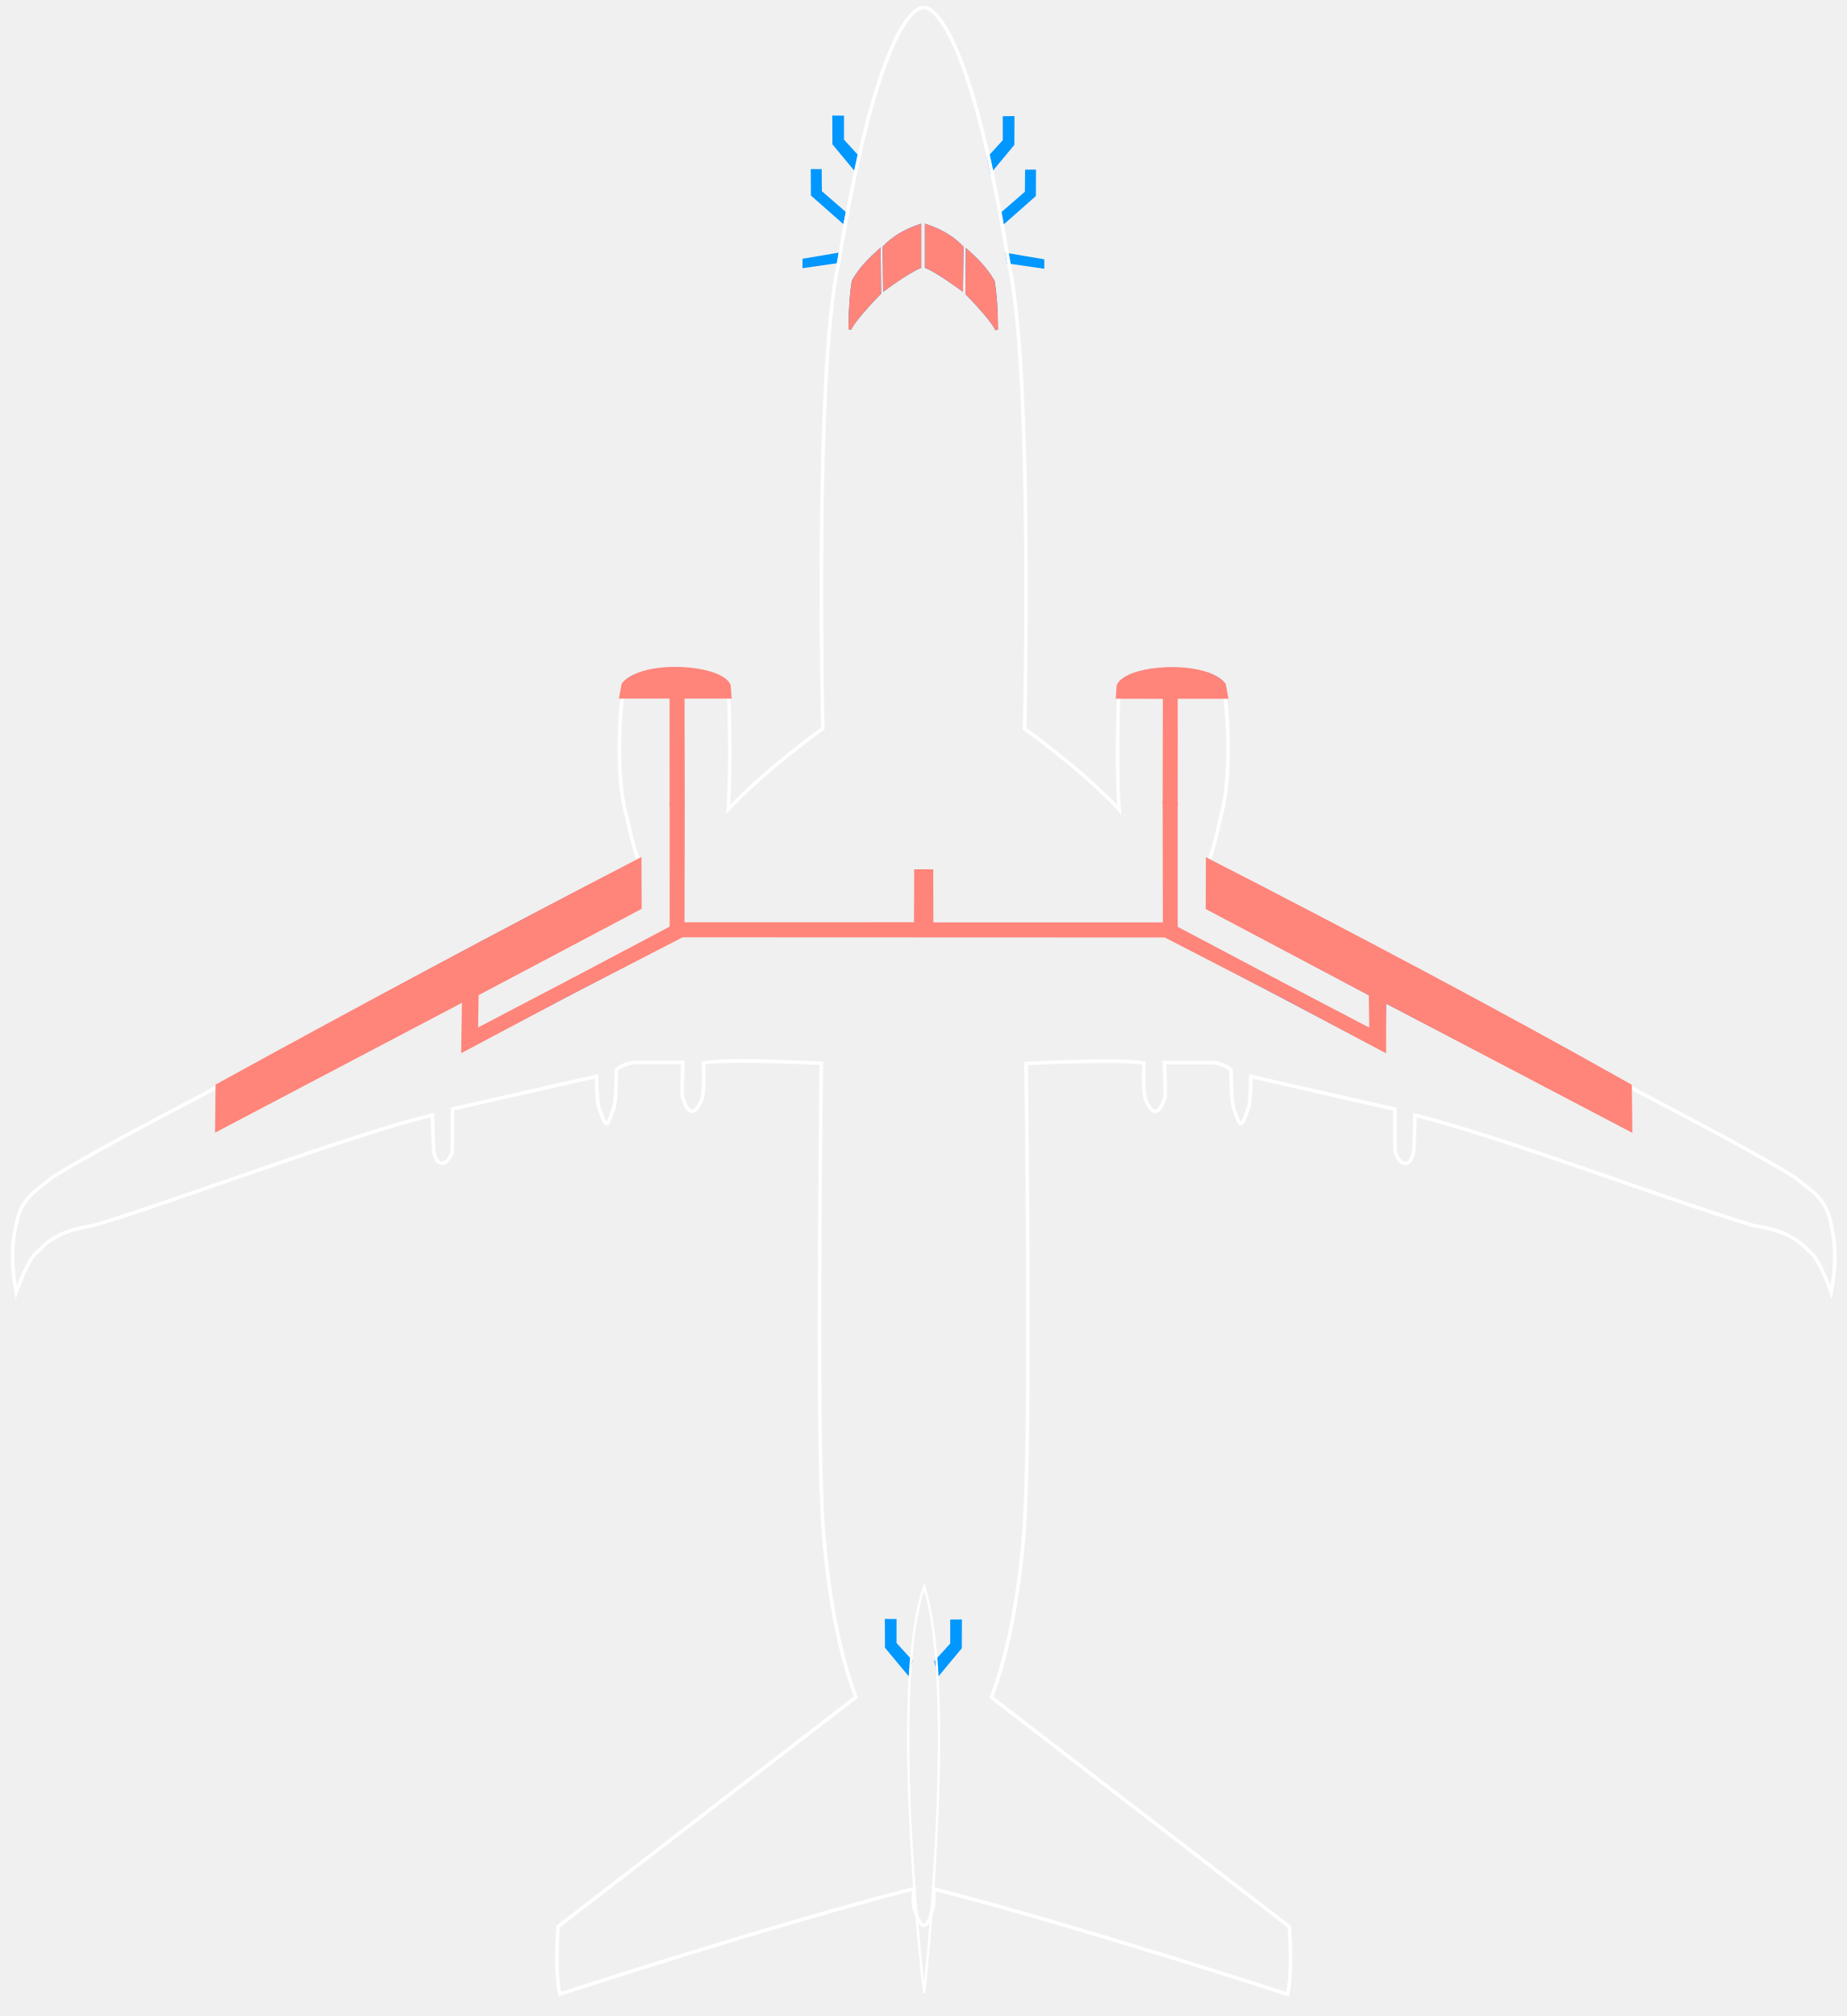
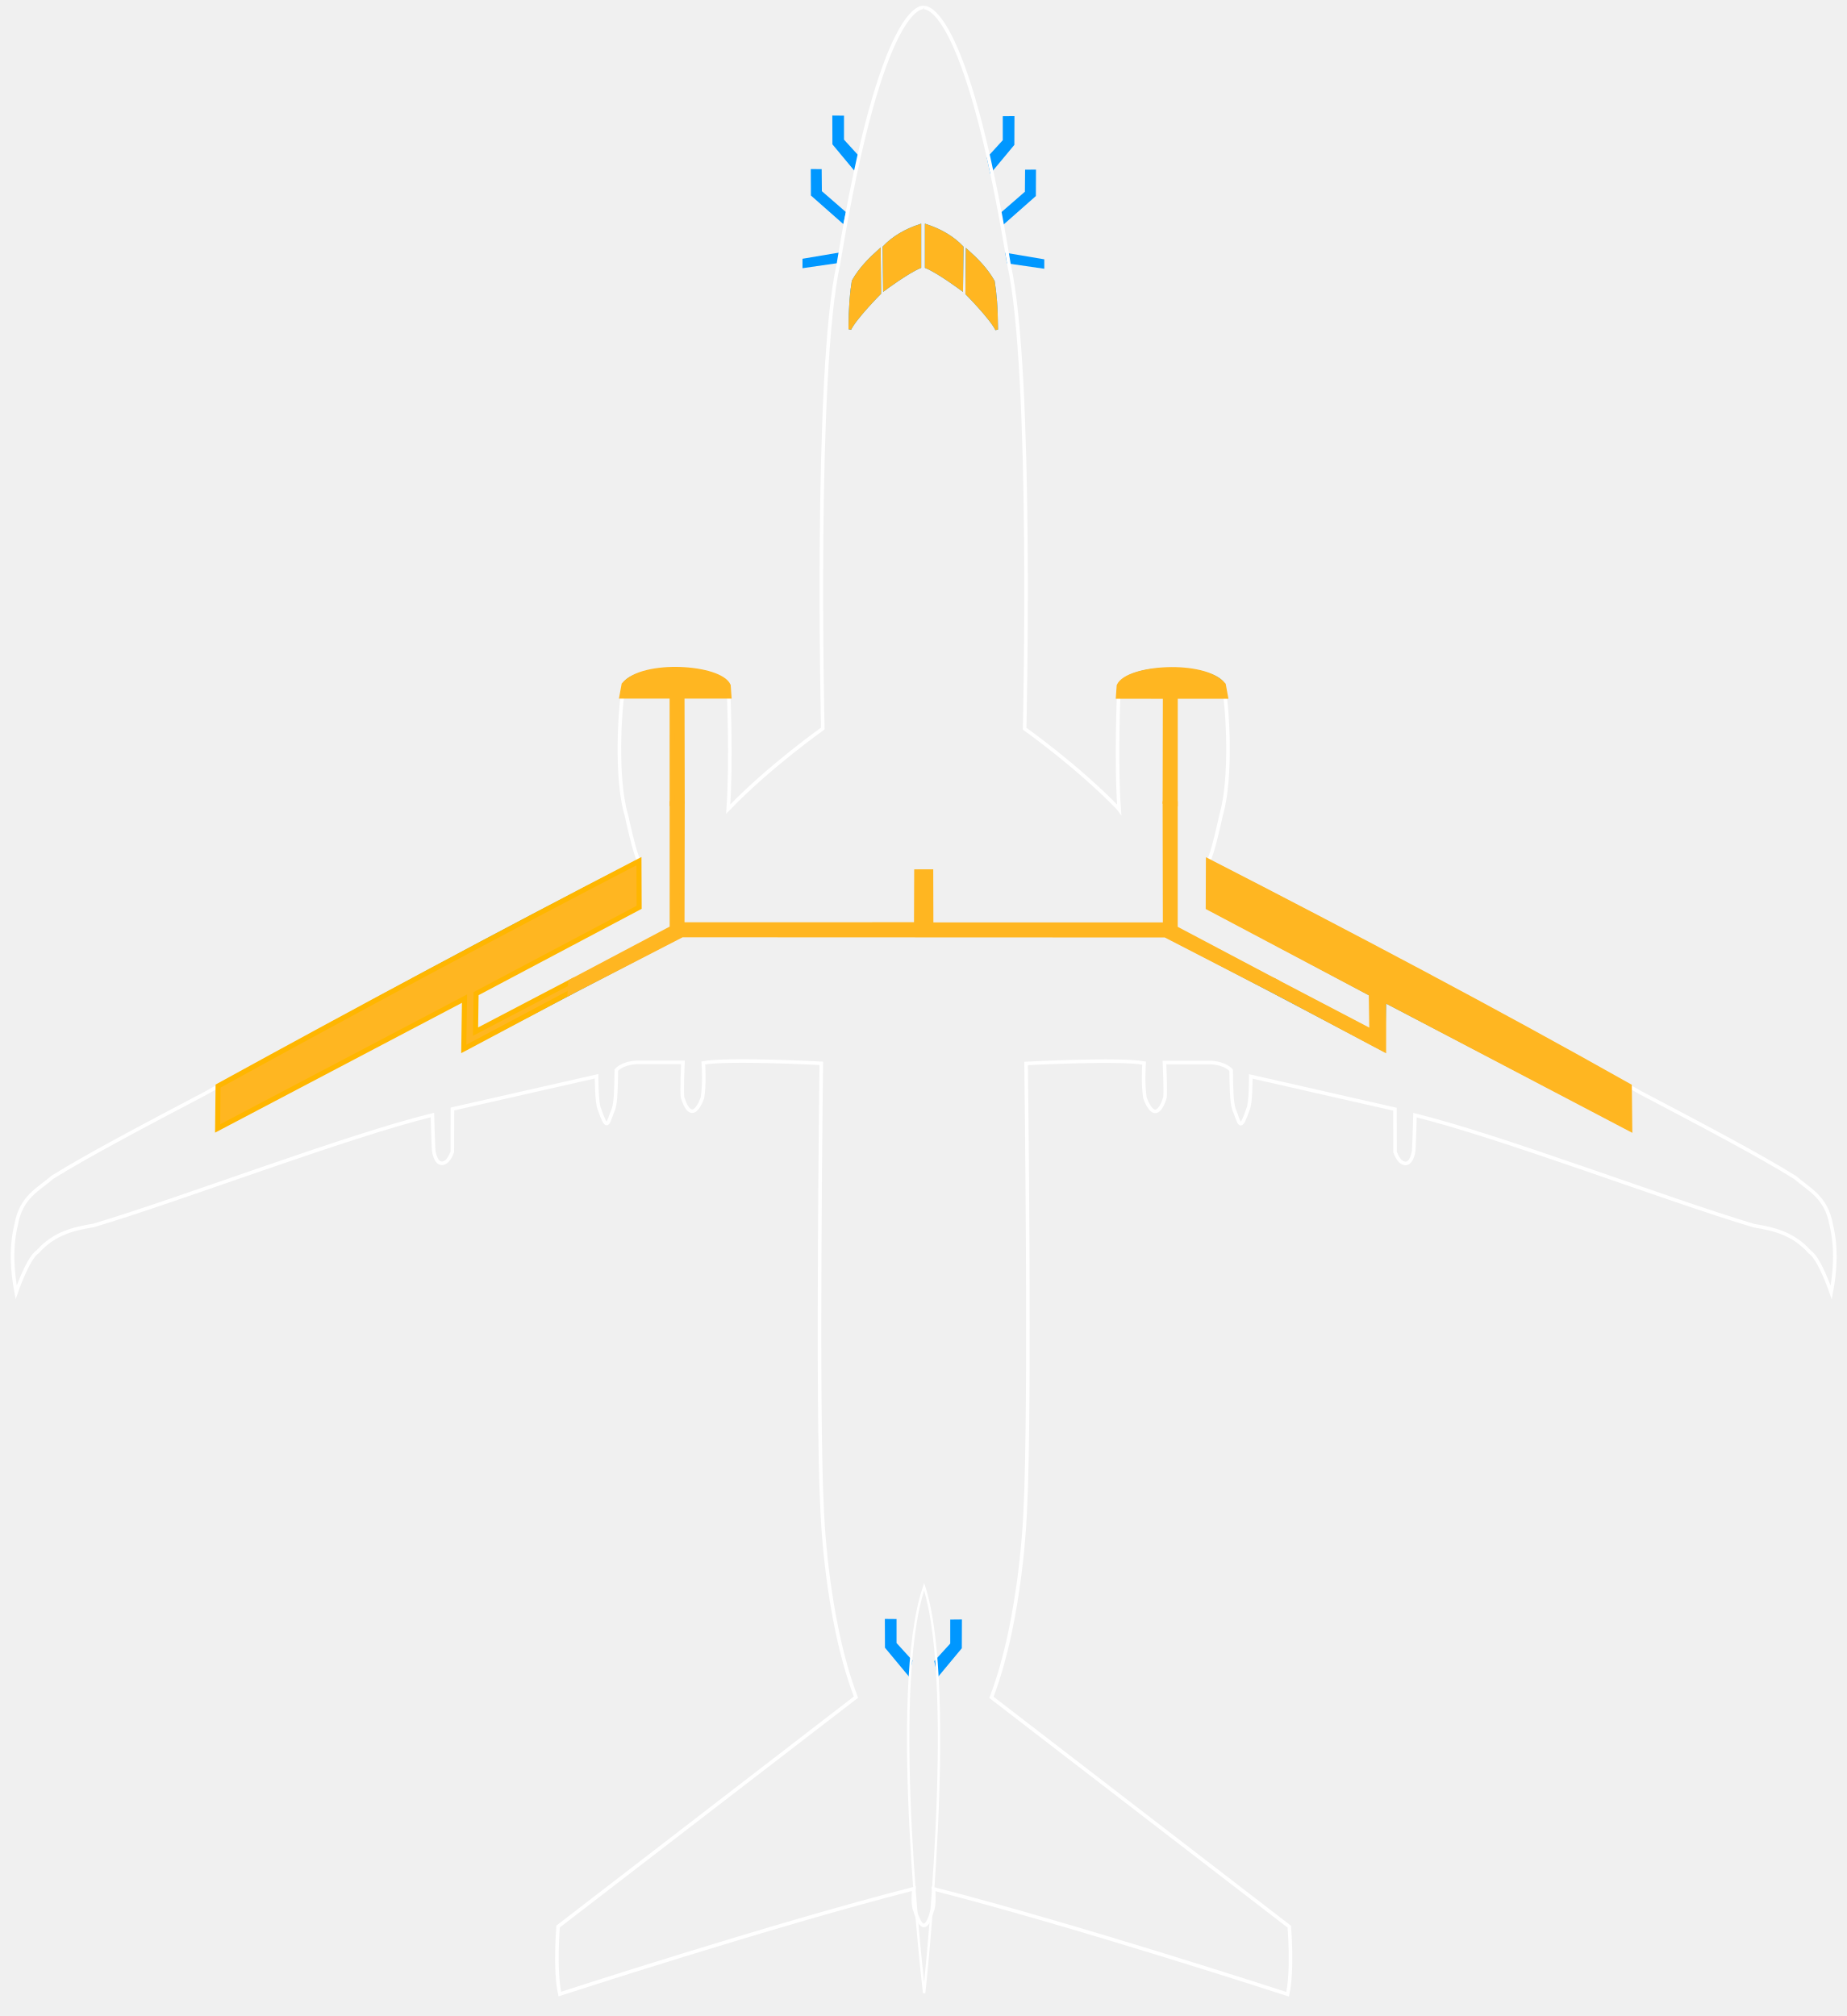
<svg xmlns="http://www.w3.org/2000/svg" width="207mm" height="226mm" viewBox="0 0 207 226" version="1.1" id="svg5">
  <defs id="defs2" />
  <g id="layer11" style="display:inline">
    <path style="fill:#0097ff;fill-opacity:1;stroke:none;stroke-width:0.265px;stroke-linecap:butt;stroke-linejoin:miter;stroke-opacity:1" d="m 110.604,17.68 1.789,-1.964 v -2.689 l 1.31,-0.012 -0.012,3.227 -2.701,3.251 z" id="path65977" />
    <path style="fill:#0097ff;fill-opacity:1;stroke:none;stroke-width:0.265px;stroke-linecap:butt;stroke-linejoin:miter;stroke-opacity:1" d="m 104.715,186.213 1.789,-1.964 v -2.689 l 1.31,-0.012 -0.012,3.227 -2.701,3.251 z" id="path65977-8" />
    <path style="fill:#0097ff;fill-opacity:1;stroke:none;stroke-width:0.286px;stroke-linecap:butt;stroke-linejoin:miter;stroke-opacity:1" d="m 112.177,23.837 2.696,-2.343 0.023,-2.471 1.221,-0.011 -0.015,2.965 -3.622,3.197 z" id="path65977-1" />
    <path style="fill:#0097ff;fill-opacity:1;stroke:none;stroke-width:0.265px;stroke-linecap:butt;stroke-linejoin:miter;stroke-opacity:1" d="m 112.655,28.327 4.39,0.744 v 1.058 l -4.188,-0.608 z" id="path68013" />
    <path style="fill:#0097ff;fill-opacity:1;stroke:none;stroke-width:0.265px;stroke-linecap:butt;stroke-linejoin:miter;stroke-opacity:1" d="m 96.386,17.618 -1.789,-1.964 v -2.689 l -1.31,-0.012 0.012,3.227 2.701,3.251 z" id="path65977-0" />
    <path style="fill:#0097ff;fill-opacity:1;stroke:none;stroke-width:0.265px;stroke-linecap:butt;stroke-linejoin:miter;stroke-opacity:1" d="m 102.276,186.152 -1.789,-1.964 v -2.689 l -1.31,-0.012 0.012,3.227 2.701,3.251 z" id="path65977-8-5" />
    <path style="fill:#0097ff;fill-opacity:1;stroke:none;stroke-width:0.286px;stroke-linecap:butt;stroke-linejoin:miter;stroke-opacity:1" d="m 94.814,23.776 -2.696,-2.343 -0.023,-2.471 -1.221,-0.011 0.015,2.965 3.622,3.197 z" id="path65977-1-7" />
    <path style="fill:#0097ff;fill-opacity:1;stroke:none;stroke-width:0.265px;stroke-linecap:butt;stroke-linejoin:miter;stroke-opacity:1" d="m 94.336,28.265 -4.39,0.744 v 1.058 l 4.188,-0.608 z" id="path68013-5" />
    <path style="fill:none;stroke:#ffffff;stroke-width:0.265px;stroke-linecap:butt;stroke-linejoin:miter;stroke-opacity:1" d="m 103.581,223.438 c 0,0 -4.03,-33.863 0,-45.556 3.75,11.693 0,45.556 0,45.556 z" id="path74145" />
  </g>
  <g id="layer1" style="display:inline">
    <path id="kopie Bez názvu" fill="none" stroke="#000000" stroke-width="2.097" d="m 103.54,0.864 c 0,0 4.645,-1.147 9.549,28.781 2.692,12.035 1.753,52.044 1.753,52.044 0,0 5.873,4.157 10.452,8.884 0.059,0.059 0.111,0.111 0.148,0.163 -0.385,-5.34 -0.059,-13.277 0,-13.862 1.087,-2.434 10.622,-2.308 11.672,-0.096 0.533,2.796 0.939,10.444 -0.229,14.52 0,0.022 -0.022,0.081 -0.022,0.081 0,0 -0.902,4.246 -1.42,5.178 11.835,5.888 40.453,21.369 48.449,25.948 7.67,4.024 13.64,7.212 17.198,9.431 0,0 0.037,0.022 0.104,0.059 1.516,1.331 3.513,2.189 4.053,5.303 0.651,2.685 0.422,5.363 0,7.582 0,0 -1.339,-3.883 -2.404,-4.527 -1.894,-2.13 -4.113,-2.589 -6.287,-2.959 -9.749,-2.914 -28.293,-10 -37.96,-12.382 0,0 -0.104,4.076 -0.17,4.164 -0.222,0.954 -0.503,1.22 -0.91,1.257 -0.37,-0.052 -0.747,-0.244 -1.154,-1.28 0,-0.089 -0.015,-4.808 -0.015,-4.808 0,0 -16.155,-3.676 -16.155,-3.676 0,0 0.015,3.107 -0.325,3.706 -0.791,2.293 -0.888,1.812 -1.376,0.451 -0.022,-0.059 -0.17,-0.422 -0.192,-0.481 -0.259,-0.777 -0.288,-2.441 -0.311,-4.372 0,0 -0.599,-0.754 -2.219,-0.858 0,0 -5.252,0 -5.252,0 0,0 0.148,3.255 0.052,3.935 -1.117,3.447 -2.241,0.015 -2.241,0.015 -0.244,-1.494 -0.118,-3.499 -0.096,-3.891 -2.796,-0.51 -13.225,0.044 -13.225,0.044 0,0 0.51,38.744 -0.089,49.884 0,0.096 -0.37,12.205 -3.795,21.177 0,0 33.382,25.704 33.382,25.704 0,0 0.414,4.852 -0.185,7.582 0,0 -23.67,-7.722 -39.691,-11.82 0,0 0.163,1.834 -0.163,2.478 -0.969,3.654 -1.871,0.007 -1.901,-0.03 -0.325,-0.644 -0.133,-2.471 -0.133,-2.471 -16.014,4.105 -39.684,11.82 -39.684,11.82 -0.607,-2.722 -0.192,-7.574 -0.192,-7.574 0,0 33.382,-25.711 33.382,-25.711 -3.425,-8.965 -3.795,-21.081 -3.795,-21.17 -0.599,-11.14 -0.089,-49.884 -0.089,-49.884 0,0 -10.422,-0.555 -13.225,-0.044 0.03,0.392 0.148,2.389 -0.096,3.891 0,0 -1.117,3.432 -2.234,-0.022 -0.104,-0.673 0.044,-3.928 0.044,-3.928 0,0 -5.252,0 -5.252,0 -1.62,0.104 -2.212,0.858 -2.212,0.858 -0.022,1.931 -0.059,3.595 -0.311,4.364 -0.022,0.067 -0.178,0.429 -0.2,0.488 -0.488,1.361 -0.577,1.842 -1.376,-0.451 -0.333,-0.599 -0.325,-3.706 -0.325,-3.706 0,0 -16.155,3.669 -16.155,3.669 0,0 -0.015,4.719 -0.015,4.815 -0.407,1.036 -0.784,1.228 -1.154,1.28 -0.399,-0.037 -0.688,-0.303 -0.91,-1.257 -0.059,-0.089 -0.17,-4.164 -0.17,-4.164 -9.668,2.374 -28.204,9.468 -37.96,12.375 -2.175,0.37 -4.394,0.836 -6.287,2.959 -1.065,0.651 -2.404,4.534 -2.404,4.534 -0.414,-2.219 -0.651,-4.904 0,-7.582 0.54,-3.121 2.545,-3.979 4.061,-5.304 0.067,-0.037 0.096,-0.059 0.096,-0.059 3.565,-2.219 9.527,-5.407 17.205,-9.431 7.996,-4.579 36.614,-20.06 48.442,-25.955 -0.518,-0.925 -1.413,-5.178 -1.413,-5.178 0,0 -0.03,-0.052 -0.03,-0.074 -1.169,-4.076 -0.754,-11.724 -0.229,-14.527 1.05,-2.204 10.585,-2.33 11.672,0.096 0.059,0.592 0.385,8.529 0,13.862 0.044,-0.044 0.089,-0.096 0.148,-0.155 4.579,-4.734 10.459,-8.884 10.459,-8.884 0,0 -0.947,-40.009 1.746,-52.051 4.911,-29.92 9.549,-28.774 9.549,-28.774 M -4.719,56.162" style="fill:#ff0045;fill-opacity:0;stroke:#ffffff;stroke-width:0.4;stroke-miterlimit:4;stroke-dasharray:none;stroke-opacity:1" />
  </g>
  <g id="layer9" style="display:inline">
    <path style="display:inline;fill:none;stroke:#0097ff;stroke-width:0.272px;stroke-linecap:butt;stroke-linejoin:miter;stroke-opacity:1" d="m 103.116,25.257 v 4.678 c -1.389,0.574 -3.999,2.519 -3.999,2.519 l -0.057,-4.75 c 1.046,-1.104 2.416,-1.903 4.056,-2.447 z" id="path22852" />
    <path style="display:inline;fill:none;fill-opacity:1;stroke:#0097ff;stroke-width:0.305px;stroke-linecap:butt;stroke-linejoin:miter;stroke-opacity:1" d="m 95.622,31.505 c -0.216,1.321 -0.353,2.884 -0.37,5.401 0.626,-1.291 3.35,-4.037 3.35,-4.037 l -0.044,-4.792 c -1.086,0.982 -2.134,2.021 -2.936,3.428 z" id="path22854" />
    <path style="display:inline;fill:none;stroke:#0097ff;stroke-width:0.272px;stroke-linecap:butt;stroke-linejoin:miter;stroke-opacity:1" d="m 103.801,25.257 v 4.678 c 1.389,0.574 3.999,2.519 3.999,2.519 l 0.057,-4.75 c -1.046,-1.104 -2.416,-1.903 -4.056,-2.447 z" id="path22852-5" />
    <path style="display:inline;fill:none;stroke:#0097ff;stroke-width:0.305px;stroke-linecap:butt;stroke-linejoin:miter;stroke-opacity:1" d="m 111.337,31.546 c 0.216,1.321 0.353,2.884 0.37,5.401 -0.626,-1.291 -3.35,-4.037 -3.35,-4.037 l 0.044,-4.792 c 1.086,0.982 2.134,2.021 2.936,3.428 z" id="path22854-1" />
  </g>
  <g id="layer2" style="display:inline">
    <path id="path1829" style="fill:none;fill-opacity:1;stroke:#0097ff;stroke-width:1.512;stroke-linecap:butt;stroke-linejoin:miter;stroke-miterlimit:4;stroke-dasharray:none;stroke-opacity:1" d="m 288.906,391.82 v -96.889 l 19.883,-0.01 -0.316,-4.459 c -2.51,-4.622 -11.962,-6.747 -21.516,-6.791 -10.17,-0.047 -20.454,2.262 -22.6,6.426 l -0.881,4.824 21.254,0.004 -0.062,98.568 -83.221,43.602 0.24,-16.094 c 12.642,-6.703 50.053,-26.645 69.068,-36.58 l -0.08,-19.568 C 210.813,395.259 152.727,427.093 92.383,460.156 L 92.188,478.125 l 104.59,-55.012 -0.312,21.324 c 29.547,-15.569 62.557,-32.721 92.439,-48.377 h 0.002 l 102.564,0.016 102.172,-0.018 h 0.002 c 29.883,15.656 62.77,32.932 92.316,48.502 l 0.498,-20.574 103.902,54.137 -0.195,-17.969 C 629.822,427.091 571.736,395.257 511.873,364.852 l -0.08,19.568 69.752,37.27 -0.443,15.404 -83.221,-43.602 v -98.547 l 21.191,-0.025 -0.881,-4.824 c -2.145,-4.164 -12.43,-6.473 -22.6,-6.426 l 2e-5,10e-6 c -9.554,0.044 -19.006,2.169 -21.516,6.791 l -0.316,4.459 19.895,0.021 -0.01,96.879 -99.894,-0.008 v -22.5 h -5.438 l -0.062,22.5 z" transform="scale(0.2645833)" />
  </g>
  <g id="layer3" style="display:inline" />
  <g id="layer7" style="display:inline">
-     <path style="fill:#ff847a;fill-opacity:1;stroke:#ff847a;stroke-width:0.565;stroke-linecap:butt;stroke-linejoin:miter;stroke-miterlimit:4;stroke-dasharray:none;stroke-opacity:1" d="m 63.897,111.257 -11.916,6.334 0.083,-5.642 -27.673,14.555 0.052,-4.754 c 15.971,-8.775 31.701,-17.189 47.173,-25.215 l 0.021,5.177 -18.274,9.678 -0.064,4.258 10.664,-5.582 z" id="path18676" />
+     <path style="fill:#ffb621;fill-opacity:1;stroke:#ffb600;stroke-width:0.565;stroke-linecap:butt;stroke-linejoin:miter;stroke-miterlimit:4;stroke-dasharray:none;stroke-opacity:1" d="m 63.897,111.257 -11.916,6.334 0.083,-5.642 -27.673,14.555 0.052,-4.754 c 15.971,-8.775 31.701,-17.189 47.173,-25.215 l 0.021,5.177 -18.274,9.678 -0.064,4.258 10.664,-5.582 z" id="path18676" />
  </g>
  <g id="layer8" style="display:inline">
-     <path style="fill:#ff847a;fill-opacity:1;stroke:#ff847a;stroke-width:0.565;stroke-linecap:butt;stroke-linejoin:miter;stroke-miterlimit:4;stroke-dasharray:none;stroke-opacity:1" d="m 143.162,111.279 11.916,6.334 0.005,-5.56 27.585,14.473 -0.052,-4.754 C 167.454,113.226 151.598,104.854 135.443,96.556 l -0.021,5.177 18.274,9.678 0.064,4.258 -10.664,-5.582 z" id="path18676-4" />
+     <path style="fill:#ffb621;fill-opacity:1;stroke:#ffb621;stroke-width:0.565;stroke-linecap:butt;stroke-linejoin:miter;stroke-miterlimit:4;stroke-dasharray:none;stroke-opacity:1" d="m 143.162,111.279 11.916,6.334 0.005,-5.56 27.585,14.473 -0.052,-4.754 C 167.454,113.226 151.598,104.854 135.443,96.556 l -0.021,5.177 18.274,9.678 0.064,4.258 -10.664,-5.582 z" id="path18676-4" />
  </g>
  <g id="layer6" style="display:inline">
-     <path style="fill:#ff847a;fill-opacity:1;stroke:#ff847a;stroke-width:0.565;stroke-linecap:butt;stroke-linejoin:miter;stroke-miterlimit:4;stroke-dasharray:none;stroke-opacity:1" d="m 130.594,90.113 0.025,-12.057 -5.261,-0.003 0.084,-1.18 c 0.955,-2.08 9.494,-2.685 11.672,-0.096 l 0.233,1.276 -5.623,0.001 -0.005,12.058 h -1.124" id="path18678-0" />
+     <path style="fill:#ffb621;fill-opacity:1;stroke:#ffb621;stroke-width:0.565;stroke-linecap:butt;stroke-linejoin:miter;stroke-miterlimit:4;stroke-dasharray:none;stroke-opacity:1" d="m 130.594,90.113 0.025,-12.057 -5.261,-0.003 0.084,-1.18 c 0.955,-2.08 9.494,-2.685 11.672,-0.096 l 0.233,1.276 -5.623,0.001 -0.005,12.058 h -1.124" id="path18678-0" />
  </g>
  <g id="layer5" style="display:inline">
-     <path style="fill:#ff847a;fill-opacity:1;stroke:#ff847a;stroke-width:0.565;stroke-linecap:butt;stroke-linejoin:miter;stroke-miterlimit:4;stroke-dasharray:none;stroke-opacity:1" d="m 76.465,90.091 -0.025,-12.057 5.261,-0.003 -0.084,-1.18 C 80.662,74.771 72.123,74.166 69.944,76.755 l -0.233,1.276 5.623,0.001 0.005,12.058 h 1.124" id="path18678" />
+     <path style="fill:#ffb621;fill-opacity:1;stroke:#ffb621;stroke-width:0.565;stroke-linecap:butt;stroke-linejoin:miter;stroke-miterlimit:4;stroke-dasharray:none;stroke-opacity:1" d="m 76.465,90.091 -0.025,-12.057 5.261,-0.003 -0.084,-1.18 C 80.662,74.771 72.123,74.166 69.944,76.755 l -0.233,1.276 5.623,0.001 0.005,12.058 h 1.124" id="path18678" />
  </g>
  <g id="layer4" style="display:inline">
-     <path id="path18674" style="fill:#ff847a;fill-opacity:1;stroke:#ff847a;stroke-width:2.135;stroke-linecap:butt;stroke-linejoin:miter;stroke-miterlimit:4;stroke-dasharray:none;stroke-opacity:1" d="m 493.68,396.142 47.404,24.439 -0.25,-4.5 -43,-22.75 v -52.75 l -4.25,2e-4 0.094,51.32 -99.344,-0.006 -0.062,-22.5 v -0.002 l -5.937,0.006 -0.085,22.412 -99.344,0.008 L 289,340.5 h -4.25 v 52.75 l -43,22.75 -0.25,4.5 47.404,-24.439 z" transform="scale(0.2645833)" />
+     <path id="path18674" style="fill:#ffb621;fill-opacity:1;stroke:#ffb621;stroke-width:2.135;stroke-linecap:butt;stroke-linejoin:miter;stroke-miterlimit:4;stroke-dasharray:none;stroke-opacity:1" d="m 493.68,396.142 47.404,24.439 -0.25,-4.5 -43,-22.75 v -52.75 l -4.25,2e-4 0.094,51.32 -99.344,-0.006 -0.062,-22.5 v -0.002 l -5.937,0.006 -0.085,22.412 -99.344,0.008 L 289,340.5 h -4.25 v 52.75 l -43,22.75 -0.25,4.5 47.404,-24.439 z" transform="scale(0.2645833)" />
  </g>
  <g id="layer10" style="display:inline">
-     <path style="display:inline;fill:#ff847a;fill-opacity:1;stroke:#ff847a;stroke-width:0.305px;stroke-linecap:butt;stroke-linejoin:miter;stroke-opacity:1" d="m 95.622,31.505 c -0.216,1.321 -0.353,2.884 -0.37,5.401 0.626,-1.291 3.35,-4.037 3.35,-4.037 l -0.044,-4.792 c -1.086,0.982 -2.134,2.021 -2.936,3.428 z" id="path22854-0" />
+     <path style="display:inline;fill:#ffb621;fill-opacity:1;stroke:#ffb621;stroke-width:0.305px;stroke-linecap:butt;stroke-linejoin:miter;stroke-opacity:1" d="m 95.622,31.505 c -0.216,1.321 -0.353,2.884 -0.37,5.401 0.626,-1.291 3.35,-4.037 3.35,-4.037 l -0.044,-4.792 c -1.086,0.982 -2.134,2.021 -2.936,3.428 z" id="path22854-0" />
  </g>
  <g id="g65615" style="display:inline">
-     <path style="display:inline;fill:#ff847a;fill-opacity:1;stroke:#ff847a;stroke-width:0.272px;stroke-linecap:butt;stroke-linejoin:miter;stroke-opacity:1" d="m 103.116,25.257 v 4.678 c -1.389,0.574 -3.999,2.519 -3.999,2.519 l -0.057,-4.75 c 1.046,-1.104 2.416,-1.903 4.056,-2.447 z" id="path22852-57" />
+     <path style="display:inline;fill:#ffb621;fill-opacity:1;stroke:#ffb621;stroke-width:0.272px;stroke-linecap:butt;stroke-linejoin:miter;stroke-opacity:1" d="m 103.116,25.257 v 4.678 c -1.389,0.574 -3.999,2.519 -3.999,2.519 l -0.057,-4.75 c 1.046,-1.104 2.416,-1.903 4.056,-2.447 z" id="path22852-57" />
  </g>
  <g id="g65617" style="display:inline">
-     <path style="display:inline;fill:#ff847a;fill-opacity:1;stroke:#ff847a;stroke-width:0.272px;stroke-linecap:butt;stroke-linejoin:miter;stroke-opacity:1" d="m 103.801,25.257 v 4.678 c 1.389,0.574 3.999,2.519 3.999,2.519 l 0.057,-4.75 c -1.046,-1.104 -2.416,-1.903 -4.056,-2.447 z" id="path22852-5-9" />
+     <path style="display:inline;fill:#ffb621;fill-opacity:1;stroke:#ffb621;stroke-width:0.272px;stroke-linecap:butt;stroke-linejoin:miter;stroke-opacity:1" d="m 103.801,25.257 v 4.678 c 1.389,0.574 3.999,2.519 3.999,2.519 l 0.057,-4.75 c -1.046,-1.104 -2.416,-1.903 -4.056,-2.447 z" id="path22852-5-9" />
  </g>
  <g id="g65619" style="display:inline">
-     <path style="display:inline;fill:#ff847a;fill-opacity:1;stroke:#ff847a;stroke-width:0.305px;stroke-linecap:butt;stroke-linejoin:miter;stroke-opacity:1" d="m 111.337,31.546 c 0.216,1.321 0.353,2.884 0.37,5.401 -0.626,-1.291 -3.35,-4.037 -3.35,-4.037 l 0.044,-4.792 c 1.086,0.982 2.134,2.021 2.936,3.428 z" id="path22854-1-0" />
+     <path style="display:inline;fill:#ffb621;fill-opacity:1;stroke:#ffb621;stroke-width:0.305px;stroke-linecap:butt;stroke-linejoin:miter;stroke-opacity:1" d="m 111.337,31.546 c 0.216,1.321 0.353,2.884 0.37,5.401 -0.626,-1.291 -3.35,-4.037 -3.35,-4.037 l 0.044,-4.792 c 1.086,0.982 2.134,2.021 2.936,3.428 z" id="path22854-1-0" />
  </g>
</svg>
